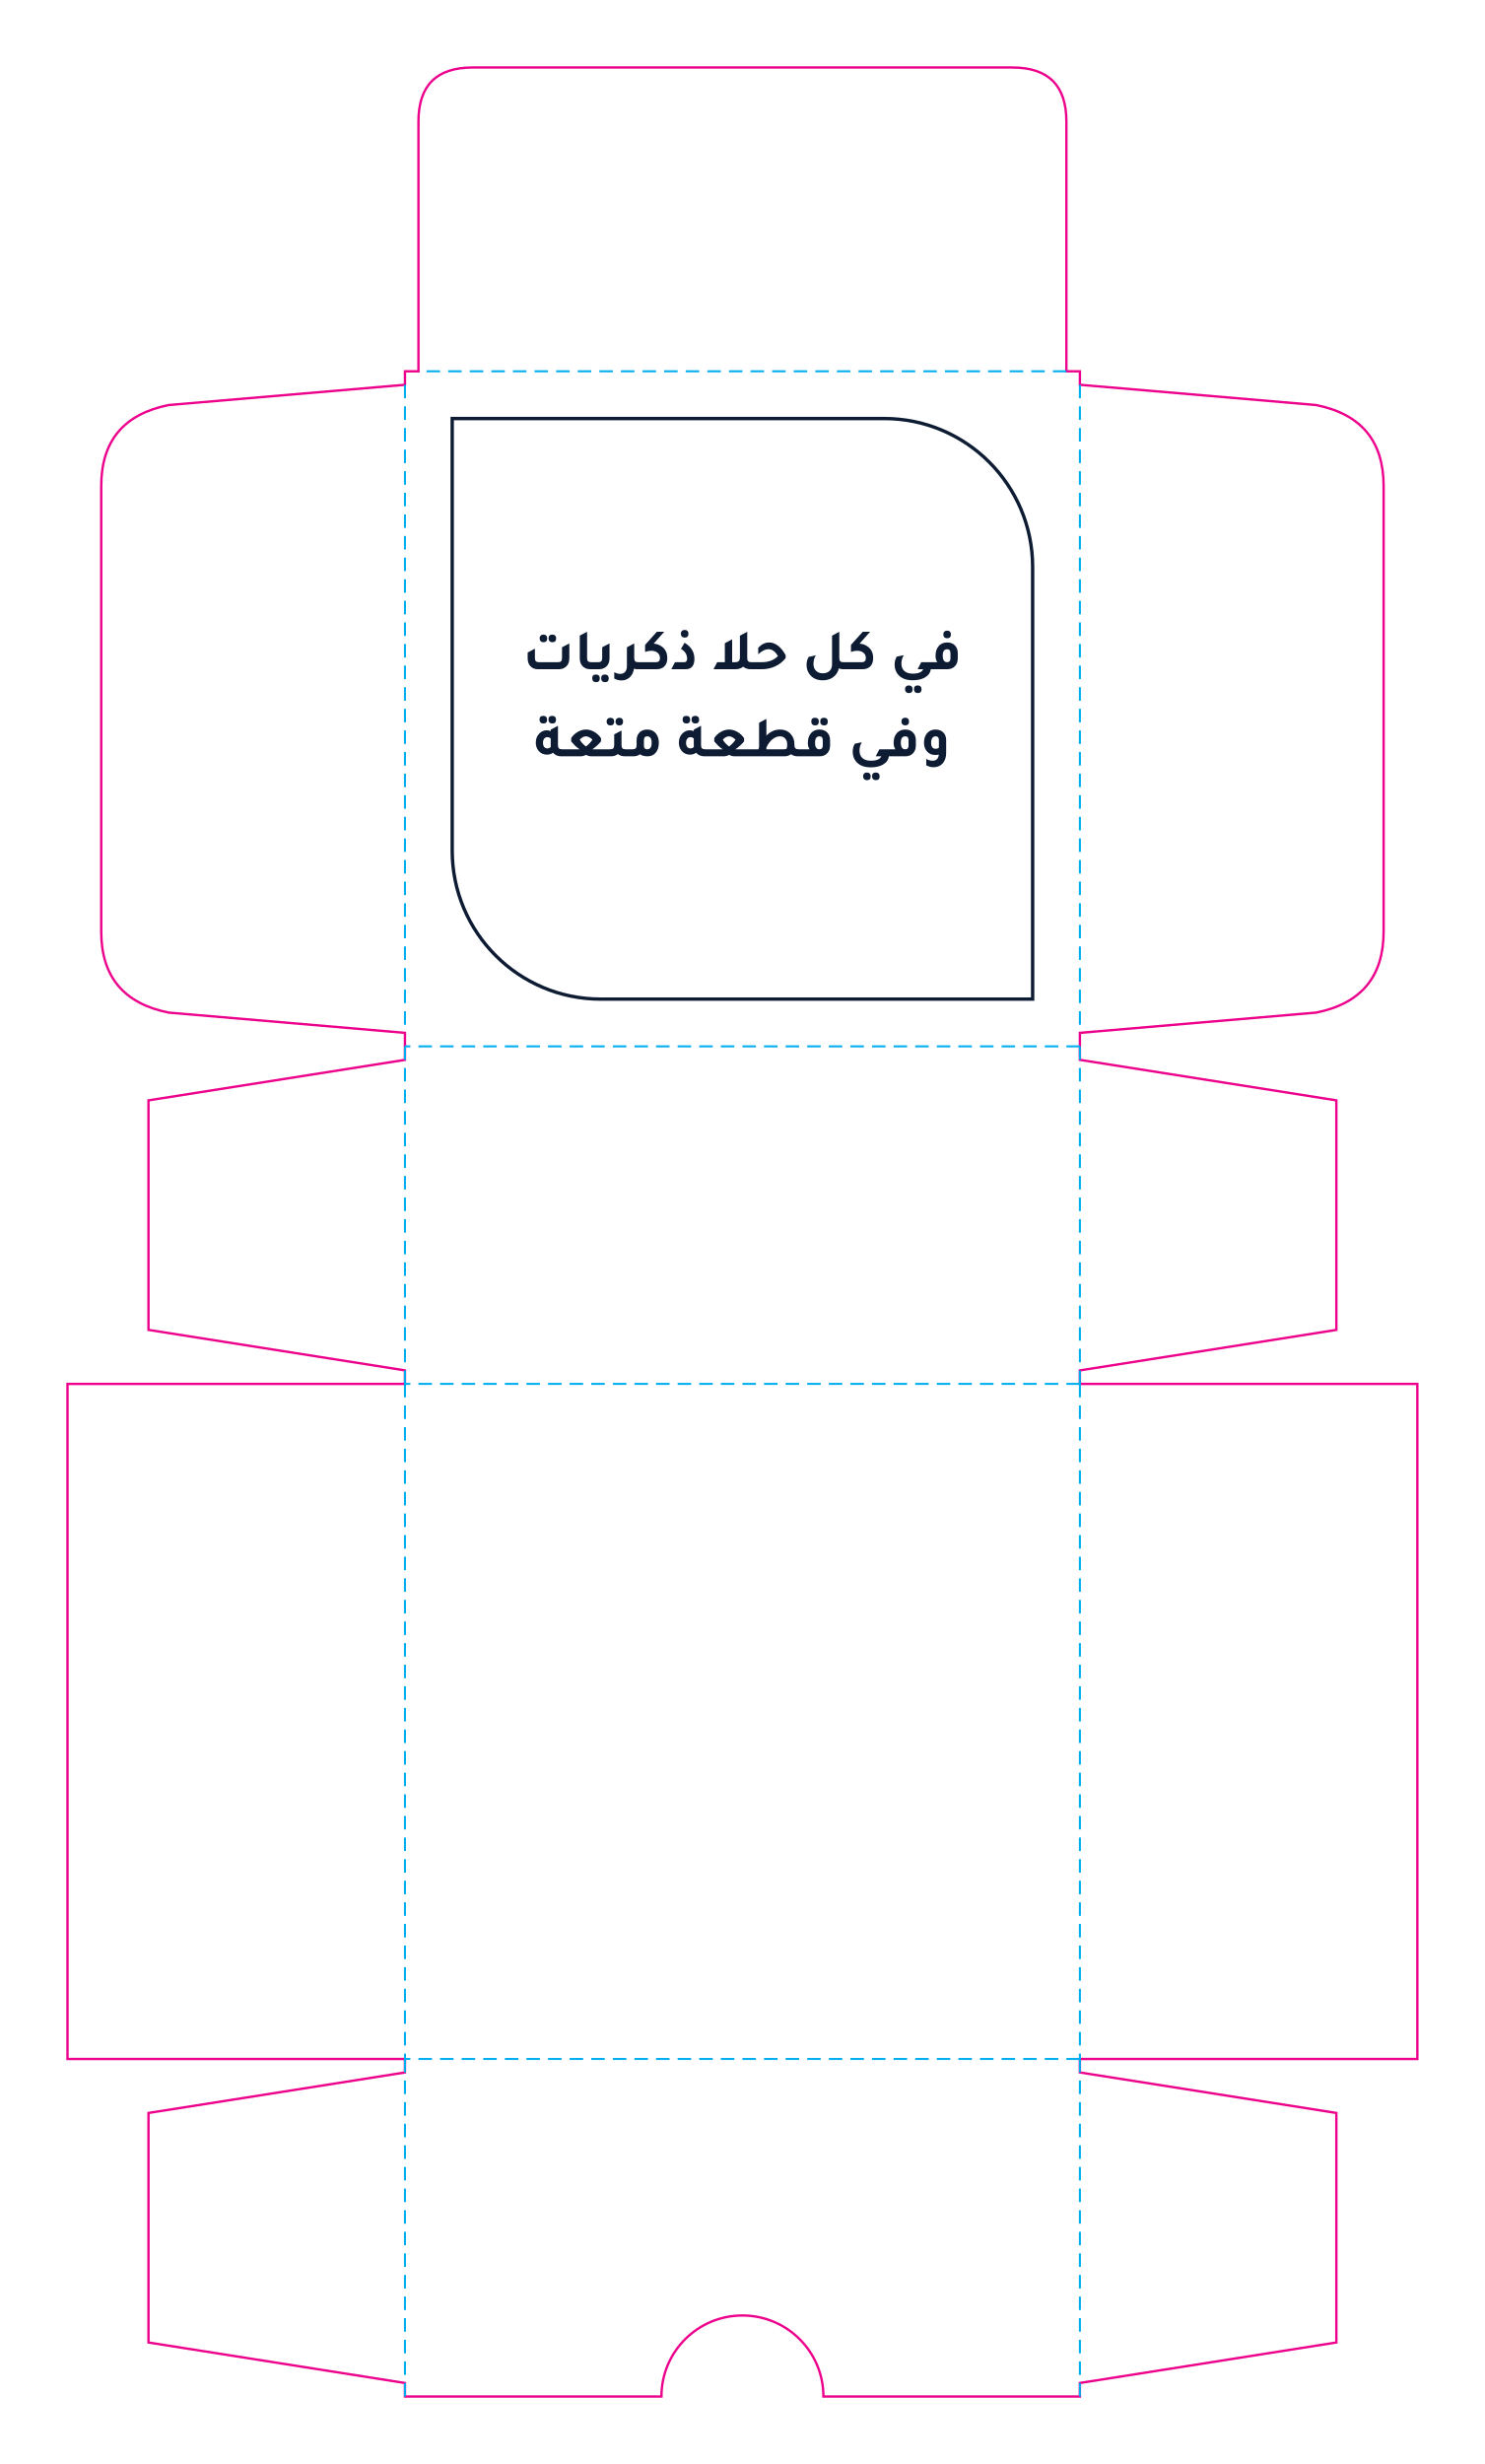
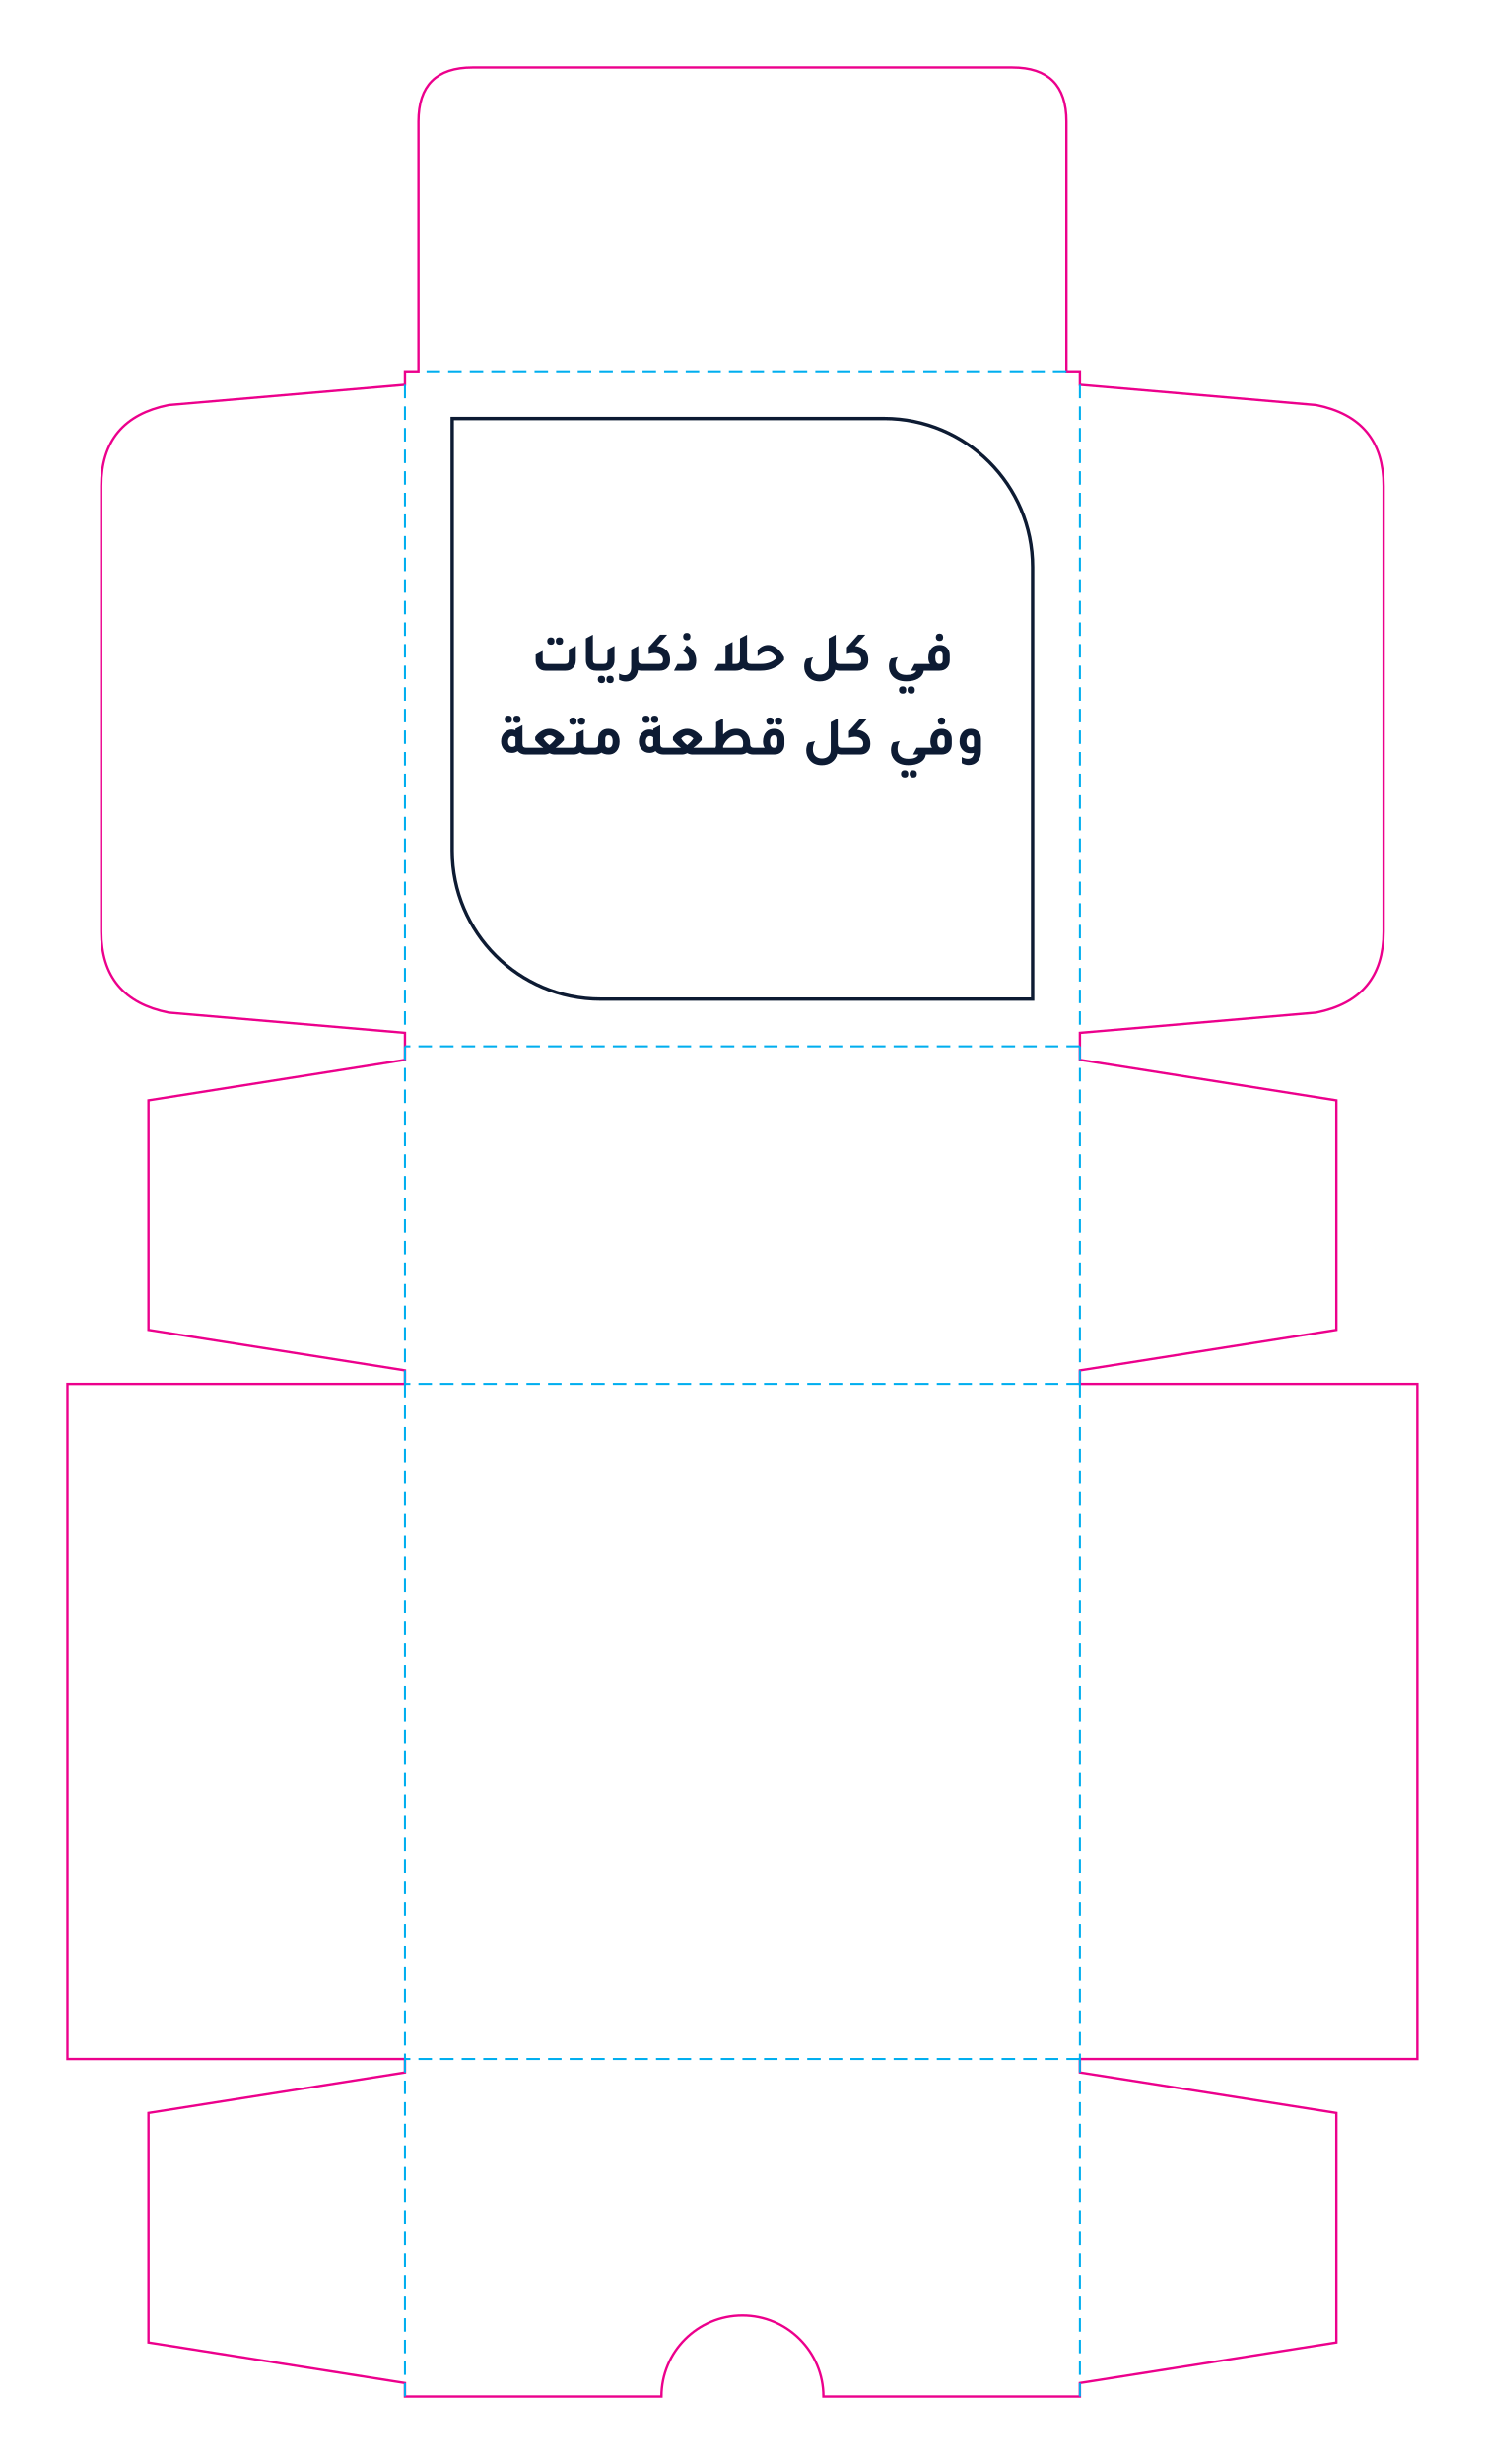
<svg xmlns="http://www.w3.org/2000/svg" width="220mm" height="365mm" viewBox="-60 -205 220 365">
  <g id="Inside_Lid_Artwork" transform="translate(0 -150)">
    <path d="M7 7 H71.0 A22 22 0 0 1 93.0 29 V93.0 H29 A22 22 0 0 1 7 71.0 Z" fill="none" stroke="#0D1B33" stroke-width=".5" />
-     <path d="M20.519 40.136Q20.261 40.136 20.106 39.977Q19.952 39.818 19.952 39.56Q19.952 39.31 20.106 39.155Q20.261 39.001 20.519 39.001Q20.777 39.001 20.928 39.151Q21.078 39.302 21.078 39.56Q21.078 40.136 20.519 40.136ZM21.844 40.136Q21.586 40.136 21.431 39.981Q21.276 39.826 21.276 39.56Q21.276 39.001 21.844 39.001Q22.102 39.001 22.252 39.151Q22.403 39.302 22.403 39.56Q22.403 40.136 21.844 40.136ZM19.694 44.135Q18.963 44.135 18.55 43.645Q18.18 43.215 18.18 42.535V41.658L19.255 41.09V42.466Q19.255 42.81 19.397 42.952Q19.539 43.094 19.866 43.094H22.669Q22.996 43.094 23.134 42.948Q23.271 42.802 23.271 42.466V40.884L24.355 40.316V42.535Q24.355 43.318 23.865 43.756Q23.435 44.135 22.764 44.135Z M27.485 44.135Q26.703 44.135 26.273 43.636Q25.903 43.206 25.903 42.527V39.155L26.986 38.588V42.475Q26.986 42.81 27.124 42.952Q27.262 43.094 27.588 43.094H28.362V44.135Z M27.846 44.135V43.094H28.62Q28.947 43.094 29.085 42.952Q29.222 42.81 29.222 42.475V40.884L30.306 40.316V42.527Q30.306 43.309 29.824 43.748Q29.403 44.135 28.724 44.135ZM28.311 46.053Q28.053 46.053 27.898 45.898Q27.743 45.743 27.743 45.476Q27.743 44.917 28.311 44.917Q28.569 44.917 28.719 45.068Q28.87 45.218 28.87 45.476Q28.87 46.053 28.311 46.053ZM29.635 46.053Q29.377 46.053 29.222 45.898Q29.068 45.743 29.068 45.476Q29.068 44.917 29.635 44.917Q29.893 44.917 30.044 45.068Q30.194 45.218 30.194 45.476Q30.194 46.053 29.635 46.053Z M34.572 43.094H35.346V44.135H34.468Q34.176 44.135 33.927 44.057Q33.815 44.883 33.264 45.365Q32.766 45.795 32.069 45.795Q31.527 45.795 31.011 45.519V44.573Q31.458 44.823 31.888 44.823Q32.361 44.823 32.624 44.518Q32.886 44.212 32.886 43.67V40.884L33.591 40.514L33.961 40.316V40.325L33.97 40.316V42.475Q33.97 42.81 34.107 42.952Q34.245 43.094 34.572 43.094Z M36.851 40.342Q37.496 40.394 37.986 40.729Q38.863 41.323 38.863 42.441V42.552Q38.863 43.326 38.381 43.765Q37.96 44.135 37.289 44.135H34.83V43.094H37.177Q37.779 43.094 37.779 42.501V42.449Q37.779 41.985 37.422 41.692Q37.066 41.4 36.489 41.4Q36.059 41.4 35.578 41.572V40.531L37.324 38.588H38.416Z M41.443 39.448Q41.185 39.448 41.03 39.293Q40.875 39.138 40.875 38.872Q40.875 38.622 41.03 38.467Q41.185 38.313 41.443 38.313Q41.701 38.313 41.852 38.463Q42.002 38.614 42.002 38.872Q42.002 39.448 41.443 39.448ZM39.465 44.135 40.007 43.094H41.366Q41.804 43.094 41.804 42.587Q41.804 41.632 40.893 41.125L41.426 40.213Q42.888 41.073 42.888 42.604Q42.888 44.135 41.563 44.135Z M51.316 43.094H52.09V44.135H51.213Q50.542 44.135 50.12 43.756Q49.647 44.135 48.959 44.135H45.717L46.259 43.094H47.394V40.282L48.478 39.706V43.094H48.899Q49.295 43.094 49.463 42.922Q49.63 42.75 49.63 42.337V39.164L50.714 38.588V42.475Q50.714 42.81 50.851 42.952Q50.989 43.094 51.316 43.094Z M51.574 44.135V43.094H52.855Q54.369 43.094 55.263 42.191Q54.678 41.168 53.844 41.168Q53.156 41.168 52.339 41.916V40.961Q53.062 40.17 53.973 40.17Q54.644 40.17 55.28 40.66Q55.917 41.151 56.407 42.054V42.484Q55.788 43.275 54.863 43.705Q53.939 44.135 52.847 44.135Z M64.955 43.094H65.85V44.135H64.852Q64.594 44.135 64.285 44.006Q64.095 44.857 63.399 45.347Q62.771 45.777 61.911 45.777Q60.69 45.777 60.019 44.969Q59.503 44.35 59.503 43.498Q59.503 42.828 59.813 42.312L60.879 42.071Q60.526 42.63 60.526 43.352Q60.526 43.989 60.901 44.363Q61.275 44.737 61.911 44.737Q62.539 44.737 62.909 44.384Q63.278 44.032 63.278 43.421V39.164L64.353 38.588V42.475Q64.353 42.81 64.491 42.952Q64.629 43.094 64.955 43.094Z M67.355 40.342Q68 40.394 68.49 40.729Q69.367 41.323 69.367 42.441V42.552Q69.367 43.326 68.886 43.765Q68.464 44.135 67.793 44.135H65.334V43.094H67.682Q68.284 43.094 68.284 42.501V42.449Q68.284 41.985 67.927 41.692Q67.57 41.4 66.994 41.4Q66.564 41.4 66.082 41.572V40.531L67.828 38.588H68.92Z M77.907 44.135Q77.804 44.926 77.013 45.373Q76.299 45.769 75.232 45.769Q73.805 45.769 73.082 44.952Q72.549 44.341 72.549 43.455Q72.549 42.776 72.867 42.269L73.899 42.054Q73.555 42.638 73.555 43.283Q73.555 44.006 73.985 44.393Q74.415 44.788 75.232 44.788Q76.505 44.788 76.78 44.135H75.955L76.497 43.094H77.933V44.135ZM74.656 47.669Q74.398 47.669 74.243 47.51Q74.089 47.351 74.089 47.093Q74.089 46.844 74.243 46.689Q74.398 46.534 74.656 46.534Q74.914 46.534 75.065 46.685Q75.215 46.835 75.215 47.093Q75.215 47.669 74.656 47.669ZM75.981 47.669Q75.723 47.669 75.568 47.515Q75.413 47.36 75.413 47.093Q75.413 46.534 75.981 46.534Q76.239 46.534 76.389 46.685Q76.54 46.835 76.54 47.093Q76.54 47.669 75.981 47.669Z M80.332 39.551Q80.074 39.551 79.919 39.396Q79.765 39.241 79.765 38.975Q79.765 38.725 79.919 38.571Q80.074 38.416 80.332 38.416Q80.59 38.416 80.741 38.566Q80.891 38.717 80.891 38.975Q80.891 39.551 80.332 39.551ZM77.494 44.135V43.094H78.879Q78.612 42.724 78.612 42.148Q78.612 41.202 79.128 40.652Q79.593 40.17 80.341 40.17Q81.106 40.17 81.528 40.66Q81.906 41.082 81.906 41.761V42.535Q81.897 43.275 81.467 43.705Q81.046 44.135 80.324 44.135ZM80.822 41.744Q80.822 41.176 80.341 41.176Q79.679 41.176 79.679 42.114Q79.679 43.094 80.315 43.094Q80.822 43.094 80.822 42.544Z" fill="#0D1B33" />
-     <path d="M20.502 52.176Q20.244 52.176 20.089 52.021Q19.934 51.866 19.934 51.6Q19.934 51.041 20.502 51.041Q20.76 51.041 20.91 51.191Q21.061 51.342 21.061 51.6Q21.061 52.176 20.502 52.176ZM21.826 52.176Q21.568 52.176 21.414 52.021Q21.259 51.866 21.259 51.6Q21.259 51.041 21.826 51.041Q22.084 51.041 22.235 51.191Q22.385 51.342 22.385 51.6Q22.385 52.176 21.826 52.176ZM23.28 55.994H24.054V57.035H23.177Q22.377 57.035 21.938 56.502Q21.568 56.785 21.035 56.785Q20.244 56.785 19.771 56.192Q19.384 55.702 19.384 55.014Q19.384 54.162 19.934 53.629Q20.399 53.182 21.009 53.182Q21.328 53.182 21.594 53.302V53.079L22.669 52.511V55.375Q22.669 55.71 22.811 55.852Q22.953 55.994 23.28 55.994ZM21.594 54.386Q21.371 54.197 21.087 54.197Q20.803 54.197 20.627 54.429Q20.45 54.661 20.45 55.04Q20.45 55.418 20.622 55.642Q20.794 55.865 21.095 55.865Q21.422 55.865 21.603 55.642Q21.594 55.573 21.594 55.427Z M27.76 55.994H30.125L30.143 57.035H27.657Q27.219 57.035 26.832 56.82Q26.427 57.035 26.006 57.035H23.538V55.994H25.877Q25.49 55.728 25.232 55.487Q25.086 55.358 24.785 55.005Q24.69 54.893 24.63 54.825V54.334Q25.008 53.758 25.606 53.414Q26.204 53.07 26.832 53.07Q27.451 53.07 28.053 53.419Q28.655 53.767 29.05 54.352V54.825Q28.474 55.521 27.76 55.994ZM26.823 55.581Q27.468 55.074 27.778 54.558Q27.262 54.076 26.806 54.076Q26.367 54.076 25.894 54.558Q26.23 55.151 26.823 55.581Z M30.444 52.46Q30.186 52.46 30.031 52.305Q29.876 52.15 29.876 51.883Q29.876 51.634 30.031 51.479Q30.186 51.324 30.444 51.324Q30.702 51.324 30.852 51.475Q31.003 51.625 31.003 51.883Q31.003 52.46 30.444 52.46ZM31.759 52.46Q31.501 52.46 31.347 52.3Q31.192 52.141 31.192 51.883Q31.192 51.634 31.351 51.479Q31.51 51.324 31.759 51.324Q32.017 51.324 32.168 51.475Q32.318 51.625 32.318 51.883Q32.318 52.46 31.759 52.46ZM32.688 55.994H33.462V57.035H32.585Q31.957 57.035 31.544 56.699Q31.132 57.035 30.504 57.035H29.627V55.994H30.401Q30.727 55.994 30.865 55.852Q31.003 55.71 31.003 55.375V53.784L32.086 53.216V55.375Q32.086 55.71 32.224 55.852Q32.361 55.994 32.688 55.994Z M34.322 54.661Q34.322 53.887 34.804 53.449Q35.225 53.07 35.887 53.07Q36.739 53.07 37.212 53.698Q37.616 54.223 37.616 55.048Q37.616 56.003 37.109 56.553Q36.653 57.035 35.948 57.035Q35.26 57.035 34.821 56.734Q34.408 57.035 33.823 57.035H32.946V55.994H33.72Q34.047 55.994 34.185 55.852Q34.322 55.71 34.322 55.375ZM35.406 55.513Q35.406 55.994 35.913 55.994Q36.55 55.994 36.55 55.014Q36.55 54.076 35.887 54.076Q35.406 54.076 35.406 54.644Z M41.701 52.176Q41.443 52.176 41.288 52.021Q41.133 51.866 41.133 51.6Q41.133 51.041 41.701 51.041Q41.959 51.041 42.11 51.191Q42.26 51.342 42.26 51.6Q42.26 52.176 41.701 52.176ZM43.025 52.176Q42.767 52.176 42.613 52.021Q42.458 51.866 42.458 51.6Q42.458 51.041 43.025 51.041Q43.283 51.041 43.434 51.191Q43.584 51.342 43.584 51.6Q43.584 52.176 43.025 52.176ZM44.479 55.994H45.253V57.035H44.376Q43.576 57.035 43.137 56.502Q42.767 56.785 42.234 56.785Q41.443 56.785 40.97 56.192Q40.583 55.702 40.583 55.014Q40.583 54.162 41.133 53.629Q41.598 53.182 42.208 53.182Q42.527 53.182 42.793 53.302V53.079L43.868 52.511V55.375Q43.868 55.71 44.01 55.852Q44.152 55.994 44.479 55.994ZM42.793 54.386Q42.57 54.197 42.286 54.197Q42.002 54.197 41.826 54.429Q41.649 54.661 41.649 55.04Q41.649 55.418 41.821 55.642Q41.993 55.865 42.294 55.865Q42.621 55.865 42.802 55.642Q42.793 55.573 42.793 55.427Z M48.959 55.994H51.324L51.342 57.035H48.856Q48.418 57.035 48.031 56.82Q47.626 57.035 47.205 57.035H44.737V55.994H47.076Q46.689 55.728 46.431 55.487Q46.285 55.358 45.984 55.005Q45.889 54.893 45.829 54.825V54.334Q46.207 53.758 46.805 53.414Q47.403 53.07 48.031 53.07Q48.65 53.07 49.252 53.419Q49.854 53.767 50.249 54.352V54.825Q49.673 55.521 48.959 55.994ZM48.022 55.581Q48.667 55.074 48.977 54.558Q48.461 54.076 48.005 54.076Q47.566 54.076 47.093 54.558Q47.429 55.151 48.022 55.581Z M58.316 55.994H59.09V57.035H58.213Q57.594 57.035 57.198 56.717Q56.803 57.035 56.209 57.035H50.826V55.994H52.365L52.468 55.702V52.064L53.552 51.488V53.965Q54.429 53.07 55.564 53.07Q56.588 53.07 57.19 53.775Q57.706 54.369 57.706 55.246V55.427Q57.706 55.994 58.316 55.994ZM56.166 55.994Q56.45 55.994 56.54 55.882Q56.631 55.771 56.631 55.409V55.246Q56.631 54.73 56.334 54.403Q56.037 54.076 55.573 54.076Q54.979 54.076 54.442 54.515Q53.904 54.954 53.552 55.728V55.994Z M60.767 52.46Q60.509 52.46 60.354 52.305Q60.2 52.15 60.2 51.883Q60.2 51.324 60.767 51.324Q61.025 51.324 61.176 51.475Q61.326 51.625 61.326 51.883Q61.326 52.46 60.767 52.46ZM62.092 52.46Q61.834 52.46 61.679 52.305Q61.524 52.15 61.524 51.883Q61.524 51.324 62.092 51.324Q62.35 51.324 62.5 51.475Q62.651 51.625 62.651 51.883Q62.651 52.46 62.092 52.46ZM58.574 57.035V55.994H59.95Q59.692 55.616 59.692 55.048Q59.692 54.102 60.208 53.552Q60.673 53.07 61.421 53.07Q62.186 53.07 62.608 53.56Q62.986 53.982 62.986 54.661V55.435Q62.977 56.175 62.547 56.605Q62.126 57.035 61.404 57.035ZM61.902 54.644Q61.902 54.076 61.421 54.076Q60.759 54.076 60.759 55.014Q60.759 55.994 61.395 55.994Q61.902 55.994 61.902 55.444Z M71.698 57.035Q71.595 57.826 70.803 58.273Q70.09 58.669 69.023 58.669Q67.596 58.669 66.873 57.852Q66.34 57.241 66.34 56.355Q66.34 55.676 66.658 55.169L67.69 54.954Q67.346 55.538 67.346 56.183Q67.346 56.906 67.776 57.293Q68.206 57.688 69.023 57.688Q70.296 57.688 70.571 57.035H69.746L70.287 55.994H71.724V57.035ZM68.447 60.569Q68.189 60.569 68.034 60.41Q67.879 60.251 67.879 59.993Q67.879 59.744 68.034 59.589Q68.189 59.434 68.447 59.434Q68.705 59.434 68.856 59.585Q69.006 59.735 69.006 59.993Q69.006 60.569 68.447 60.569ZM69.771 60.569Q69.513 60.569 69.359 60.415Q69.204 60.26 69.204 59.993Q69.204 59.434 69.771 59.434Q70.029 59.434 70.18 59.585Q70.33 59.735 70.33 59.993Q70.33 60.569 69.771 60.569Z M74.123 52.451Q73.865 52.451 73.71 52.296Q73.555 52.141 73.555 51.875Q73.555 51.625 73.71 51.471Q73.865 51.316 74.123 51.316Q74.381 51.316 74.531 51.466Q74.682 51.617 74.682 51.875Q74.682 52.451 74.123 52.451ZM71.285 57.035V55.994H72.67Q72.403 55.624 72.403 55.048Q72.403 54.102 72.919 53.552Q73.383 53.07 74.132 53.07Q74.897 53.07 75.318 53.56Q75.697 53.982 75.697 54.661V55.435Q75.688 56.175 75.258 56.605Q74.837 57.035 74.114 57.035ZM74.613 54.644Q74.613 54.076 74.132 54.076Q73.469 54.076 73.469 55.014Q73.469 55.994 74.106 55.994Q74.613 55.994 74.613 55.444Z M79.102 56.785Q78.836 56.837 78.552 56.837Q77.761 56.837 77.288 56.244Q76.901 55.745 76.901 55.04Q76.901 54.094 77.417 53.552Q77.873 53.07 78.621 53.07Q79.386 53.07 79.816 53.56Q80.186 53.982 80.186 54.661V56.502Q80.186 57.516 79.653 58.101Q79.154 58.652 78.294 58.652Q77.752 58.652 77.236 58.359V57.422Q77.701 57.688 78.165 57.688Q78.999 57.688 79.102 56.785ZM79.111 54.644Q79.111 54.076 78.621 54.076Q78.311 54.076 78.135 54.326Q77.959 54.575 77.959 55.005Q77.959 55.917 78.612 55.917Q78.956 55.917 79.111 55.745Z" fill="#0D1B33" />
+     <path d="M21.621 40.504Q21.372 40.504 21.223 40.351Q21.074 40.198 21.074 39.95Q21.074 39.71 21.223 39.561Q21.372 39.412 21.621 39.412Q21.869 39.412 22.014 39.556Q22.159 39.701 22.159 39.95Q22.159 40.504 21.621 40.504ZM22.895 40.504Q22.647 40.504 22.498 40.355Q22.349 40.206 22.349 39.95Q22.349 39.412 22.895 39.412Q23.144 39.412 23.289 39.556Q23.434 39.701 23.434 39.95Q23.434 40.504 22.895 40.504ZM20.826 44.354Q20.122 44.354 19.725 43.882Q19.369 43.468 19.369 42.814V41.97L20.404 41.423V42.748Q20.404 43.079 20.54 43.216Q20.677 43.352 20.991 43.352H23.69Q24.005 43.352 24.137 43.211Q24.27 43.071 24.27 42.748V41.225L25.313 40.678V42.814Q25.313 43.567 24.841 43.99Q24.427 44.354 23.781 44.354Z M28.326 44.354Q27.573 44.354 27.159 43.874Q26.803 43.46 26.803 42.806V39.561L27.846 39.014V42.756Q27.846 43.079 27.979 43.216Q28.111 43.352 28.426 43.352H29.171V44.354Z M28.674 44.354V43.352H29.419Q29.734 43.352 29.866 43.216Q29.999 43.079 29.999 42.756V41.225L31.042 40.678V42.806Q31.042 43.559 30.578 43.981Q30.172 44.354 29.518 44.354ZM29.121 46.2Q28.873 46.2 28.724 46.051Q28.575 45.902 28.575 45.645Q28.575 45.107 29.121 45.107Q29.369 45.107 29.514 45.252Q29.659 45.397 29.659 45.645Q29.659 46.2 29.121 46.2ZM30.396 46.2Q30.148 46.2 29.999 46.051Q29.85 45.902 29.85 45.645Q29.85 45.107 30.396 45.107Q30.644 45.107 30.789 45.252Q30.934 45.397 30.934 45.645Q30.934 46.2 30.396 46.2Z M35.148 43.352H35.893V44.354H35.049Q34.767 44.354 34.527 44.279Q34.419 45.074 33.89 45.538Q33.409 45.952 32.739 45.952Q32.217 45.952 31.721 45.687V44.776Q32.151 45.016 32.565 45.016Q33.02 45.016 33.273 44.722Q33.525 44.428 33.525 43.907V41.225L34.204 40.869L34.56 40.678V40.686L34.568 40.678V42.756Q34.568 43.079 34.701 43.216Q34.833 43.352 35.148 43.352Z M37.342 40.703Q37.963 40.753 38.435 41.076Q39.279 41.647 39.279 42.723V42.831Q39.279 43.576 38.815 43.998Q38.41 44.354 37.764 44.354H35.396V43.352H37.656Q38.236 43.352 38.236 42.781V42.731Q38.236 42.284 37.892 42.003Q37.549 41.721 36.994 41.721Q36.58 41.721 36.117 41.887V40.885L37.797 39.014H38.849Z M41.763 39.842Q41.514 39.842 41.365 39.693Q41.216 39.544 41.216 39.287Q41.216 39.047 41.365 38.898Q41.514 38.749 41.763 38.749Q42.011 38.749 42.156 38.894Q42.301 39.039 42.301 39.287Q42.301 39.842 41.763 39.842ZM39.859 44.354 40.38 43.352H41.688Q42.11 43.352 42.11 42.864Q42.11 41.945 41.233 41.456L41.746 40.579Q43.154 41.407 43.154 42.88Q43.154 44.354 41.879 44.354Z M51.267 43.352H52.012V44.354H51.167Q50.522 44.354 50.116 43.99Q49.661 44.354 48.998 44.354H45.877L46.399 43.352H47.492V40.645L48.535 40.09V43.352H48.94Q49.321 43.352 49.483 43.187Q49.644 43.021 49.644 42.624V39.569L50.687 39.014V42.756Q50.687 43.079 50.82 43.216Q50.952 43.352 51.267 43.352Z M51.515 44.354V43.352H52.749Q54.206 43.352 55.067 42.483Q54.504 41.498 53.701 41.498Q53.038 41.498 52.252 42.218V41.299Q52.947 40.537 53.825 40.537Q54.471 40.537 55.083 41.009Q55.696 41.481 56.168 42.35V42.764Q55.572 43.526 54.682 43.94Q53.792 44.354 52.74 44.354Z M64.397 43.352H65.258V44.354H64.297Q64.049 44.354 63.751 44.23Q63.569 45.049 62.898 45.521Q62.294 45.935 61.466 45.935Q60.29 45.935 59.645 45.157Q59.148 44.561 59.148 43.741Q59.148 43.096 59.446 42.599L60.473 42.367Q60.133 42.905 60.133 43.601Q60.133 44.213 60.493 44.573Q60.853 44.933 61.466 44.933Q62.07 44.933 62.426 44.594Q62.782 44.255 62.782 43.667V39.569L63.817 39.014V42.756Q63.817 43.079 63.95 43.216Q64.082 43.352 64.397 43.352Z M66.706 40.703Q67.327 40.753 67.799 41.076Q68.644 41.647 68.644 42.723V42.831Q68.644 43.576 68.18 43.998Q67.774 44.354 67.129 44.354H64.761V43.352H67.021Q67.601 43.352 67.601 42.781V42.731Q67.601 42.284 67.257 42.003Q66.913 41.721 66.359 41.721Q65.945 41.721 65.481 41.887V40.885L67.162 39.014H68.213Z M76.864 44.354Q76.765 45.116 76.003 45.546Q75.316 45.927 74.29 45.927Q72.915 45.927 72.22 45.14Q71.707 44.553 71.707 43.7Q71.707 43.046 72.013 42.557L73.007 42.35Q72.675 42.913 72.675 43.534Q72.675 44.23 73.089 44.602Q73.503 44.983 74.29 44.983Q75.515 44.983 75.78 44.354H74.985L75.507 43.352H76.889V44.354ZM73.735 47.756Q73.487 47.756 73.338 47.603Q73.189 47.45 73.189 47.202Q73.189 46.962 73.338 46.813Q73.487 46.664 73.735 46.664Q73.983 46.664 74.128 46.809Q74.273 46.953 74.273 47.202Q74.273 47.756 73.735 47.756ZM75.01 47.756Q74.762 47.756 74.613 47.607Q74.464 47.458 74.464 47.202Q74.464 46.664 75.01 46.664Q75.258 46.664 75.403 46.809Q75.548 46.953 75.548 47.202Q75.548 47.756 75.01 47.756Z M79.199 39.941Q78.951 39.941 78.802 39.792Q78.653 39.643 78.653 39.387Q78.653 39.147 78.802 38.998Q78.951 38.849 79.199 38.849Q79.447 38.849 79.592 38.993Q79.737 39.138 79.737 39.387Q79.737 39.941 79.199 39.941ZM76.467 44.354V43.352H77.8Q77.543 42.996 77.543 42.442Q77.543 41.531 78.04 41.001Q78.487 40.537 79.207 40.537Q79.944 40.537 80.35 41.009Q80.714 41.415 80.714 42.069V42.814Q80.706 43.526 80.292 43.94Q79.886 44.354 79.191 44.354ZM79.671 42.052Q79.671 41.506 79.207 41.506Q78.57 41.506 78.57 42.408Q78.57 43.352 79.182 43.352Q79.671 43.352 79.671 42.822Z" fill="#0D1B33" />
+     <path d="M15.325 52.095Q15.076 52.095 14.927 51.945Q14.778 51.796 14.778 51.54Q14.778 51.002 15.325 51.002Q15.573 51.002 15.718 51.147Q15.863 51.291 15.863 51.54Q15.863 52.095 15.325 52.095ZM16.6 52.095Q16.351 52.095 16.202 51.945Q16.053 51.796 16.053 51.54Q16.053 51.002 16.6 51.002Q16.848 51.002 16.993 51.147Q17.138 51.291 17.138 51.54Q17.138 52.095 16.6 52.095ZM17.999 55.77H18.744V56.772H17.899Q17.129 56.772 16.707 56.259Q16.351 56.532 15.838 56.532Q15.076 56.532 14.621 55.961Q14.248 55.489 14.248 54.826Q14.248 54.007 14.778 53.494Q15.225 53.063 15.813 53.063Q16.119 53.063 16.376 53.179V52.964L17.411 52.417V55.174Q17.411 55.497 17.547 55.634Q17.684 55.77 17.999 55.77ZM16.376 54.222Q16.161 54.04 15.888 54.04Q15.614 54.04 15.445 54.264Q15.275 54.487 15.275 54.851Q15.275 55.216 15.44 55.431Q15.606 55.646 15.896 55.646Q16.21 55.646 16.384 55.431Q16.376 55.365 16.376 55.224Z M22.312 55.77H24.588L24.605 56.772H22.212Q21.79 56.772 21.418 56.565Q21.029 56.772 20.623 56.772H18.247V55.77H20.499Q20.126 55.514 19.878 55.282Q19.737 55.158 19.447 54.818Q19.356 54.711 19.298 54.644V54.172Q19.663 53.618 20.238 53.287Q20.813 52.956 21.418 52.956Q22.014 52.956 22.593 53.291Q23.173 53.626 23.554 54.189V54.644Q22.999 55.315 22.312 55.77ZM21.409 55.373Q22.03 54.884 22.328 54.388Q21.832 53.924 21.393 53.924Q20.971 53.924 20.515 54.388Q20.838 54.959 21.409 55.373Z M24.895 52.368Q24.646 52.368 24.497 52.219Q24.348 52.07 24.348 51.813Q24.348 51.573 24.497 51.424Q24.646 51.275 24.895 51.275Q25.143 51.275 25.288 51.42Q25.433 51.565 25.433 51.813Q25.433 52.368 24.895 52.368ZM26.161 52.368Q25.913 52.368 25.764 52.215Q25.615 52.061 25.615 51.813Q25.615 51.573 25.768 51.424Q25.921 51.275 26.161 51.275Q26.41 51.275 26.555 51.42Q26.7 51.565 26.7 51.813Q26.7 52.368 26.161 52.368ZM27.056 55.77H27.801V56.772H26.956Q26.352 56.772 25.954 56.449Q25.557 56.772 24.953 56.772H24.108V55.77H24.853Q25.168 55.77 25.3 55.634Q25.433 55.497 25.433 55.174V53.643L26.476 53.096V55.174Q26.476 55.497 26.608 55.634Q26.741 55.77 27.056 55.77Z M28.628 54.487Q28.628 53.742 29.092 53.32Q29.498 52.956 30.135 52.956Q30.955 52.956 31.41 53.56Q31.799 54.065 31.799 54.86Q31.799 55.779 31.311 56.308Q30.872 56.772 30.193 56.772Q29.531 56.772 29.109 56.482Q28.711 56.772 28.148 56.772H27.304V55.77H28.049Q28.364 55.77 28.496 55.634Q28.628 55.497 28.628 55.174ZM29.672 55.307Q29.672 55.77 30.16 55.77Q30.773 55.77 30.773 54.826Q30.773 53.924 30.135 53.924Q29.672 53.924 29.672 54.471Z M35.732 52.095Q35.483 52.095 35.334 51.945Q35.185 51.796 35.185 51.54Q35.185 51.002 35.732 51.002Q35.98 51.002 36.125 51.147Q36.27 51.291 36.27 51.54Q36.27 52.095 35.732 52.095ZM37.007 52.095Q36.758 52.095 36.609 51.945Q36.46 51.796 36.46 51.54Q36.46 51.002 37.007 51.002Q37.255 51.002 37.4 51.147Q37.545 51.291 37.545 51.54Q37.545 52.095 37.007 52.095ZM38.406 55.77H39.151V56.772H38.306Q37.536 56.772 37.114 56.259Q36.758 56.532 36.245 56.532Q35.483 56.532 35.028 55.961Q34.655 55.489 34.655 54.826Q34.655 54.007 35.185 53.494Q35.632 53.063 36.22 53.063Q36.526 53.063 36.783 53.179V52.964L37.818 52.417V55.174Q37.818 55.497 37.954 55.634Q38.091 55.77 38.406 55.77ZM36.783 54.222Q36.568 54.04 36.295 54.04Q36.021 54.04 35.852 54.264Q35.682 54.487 35.682 54.851Q35.682 55.216 35.848 55.431Q36.013 55.646 36.303 55.646Q36.617 55.646 36.791 55.431Q36.783 55.365 36.783 55.224Z M42.719 55.77H44.996L45.012 56.772H42.62Q42.197 56.772 41.825 56.565Q41.436 56.772 41.03 56.772H38.654V55.77H40.906Q40.533 55.514 40.285 55.282Q40.144 55.158 39.854 54.818Q39.763 54.711 39.705 54.644V54.172Q40.07 53.618 40.645 53.287Q41.22 52.956 41.825 52.956Q42.421 52.956 43 53.291Q43.58 53.626 43.961 54.189V54.644Q43.406 55.315 42.719 55.77ZM41.816 55.373Q42.437 54.884 42.735 54.388Q42.239 53.924 41.8 53.924Q41.378 53.924 40.922 54.388Q41.245 54.959 41.816 55.373Z M51.726 55.77H52.471V56.772H51.627Q51.031 56.772 50.65 56.466Q50.269 56.772 49.698 56.772H44.515V55.77H45.997L46.097 55.489V51.987L47.14 51.432V53.816Q47.984 52.956 49.077 52.956Q50.062 52.956 50.642 53.634Q51.138 54.206 51.138 55.05V55.224Q51.138 55.77 51.726 55.77ZM49.656 55.77Q49.93 55.77 50.017 55.663Q50.103 55.555 50.103 55.207V55.05Q50.103 54.553 49.818 54.239Q49.532 53.924 49.085 53.924Q48.514 53.924 47.997 54.346Q47.479 54.769 47.14 55.514V55.77Z M54.086 52.368Q53.837 52.368 53.688 52.219Q53.539 52.07 53.539 51.813Q53.539 51.275 54.086 51.275Q54.334 51.275 54.479 51.42Q54.624 51.565 54.624 51.813Q54.624 52.368 54.086 52.368ZM55.36 52.368Q55.112 52.368 54.963 52.219Q54.814 52.07 54.814 51.813Q54.814 51.275 55.36 51.275Q55.609 51.275 55.754 51.42Q55.899 51.565 55.899 51.813Q55.899 52.368 55.36 52.368ZM51.974 56.772V55.77H53.299Q53.051 55.406 53.051 54.86Q53.051 53.949 53.547 53.419Q53.994 52.956 54.715 52.956Q55.452 52.956 55.857 53.427Q56.221 53.833 56.221 54.487V55.232Q56.213 55.944 55.799 56.358Q55.394 56.772 54.698 56.772ZM55.178 54.471Q55.178 53.924 54.715 53.924Q54.077 53.924 54.077 54.826Q54.077 55.77 54.69 55.77Q55.178 55.77 55.178 55.24Z M64.699 55.77H65.56V56.772H64.6Q64.351 56.772 64.053 56.648Q63.871 57.467 63.2 57.939Q62.596 58.353 61.768 58.353Q60.593 58.353 59.947 57.575Q59.45 56.979 59.45 56.159Q59.45 55.514 59.748 55.017L60.775 54.785Q60.435 55.323 60.435 56.019Q60.435 56.631 60.795 56.991Q61.156 57.352 61.768 57.352Q62.373 57.352 62.729 57.012Q63.085 56.673 63.085 56.085V51.987L64.119 51.432V55.174Q64.119 55.497 64.252 55.634Q64.384 55.77 64.699 55.77Z M67.009 53.121Q67.63 53.171 68.101 53.494Q68.946 54.065 68.946 55.141V55.249Q68.946 55.994 68.482 56.416Q68.077 56.772 67.431 56.772H65.063V55.77H67.323Q67.903 55.77 67.903 55.199V55.149Q67.903 54.702 67.559 54.421Q67.216 54.139 66.661 54.139Q66.247 54.139 65.783 54.305V53.303L67.464 51.432H68.515Z M77.167 56.772Q77.067 57.534 76.306 57.964Q75.618 58.345 74.592 58.345Q73.218 58.345 72.522 57.558Q72.009 56.971 72.009 56.118Q72.009 55.464 72.315 54.976L73.309 54.769Q72.978 55.331 72.978 55.952Q72.978 56.648 73.392 57.02Q73.805 57.401 74.592 57.401Q75.817 57.401 76.082 56.772H75.287L75.809 55.77H77.191V56.772ZM74.037 60.175Q73.789 60.175 73.64 60.021Q73.491 59.868 73.491 59.62Q73.491 59.38 73.64 59.231Q73.789 59.082 74.037 59.082Q74.286 59.082 74.43 59.227Q74.575 59.372 74.575 59.62Q74.575 60.175 74.037 60.175ZM75.312 60.175Q75.064 60.175 74.915 60.026Q74.766 59.877 74.766 59.62Q74.766 59.082 75.312 59.082Q75.561 59.082 75.705 59.227Q75.85 59.372 75.85 59.62Q75.85 60.175 75.312 60.175Z M79.501 52.359Q79.253 52.359 79.104 52.21Q78.955 52.061 78.955 51.805Q78.955 51.565 79.104 51.416Q79.253 51.267 79.501 51.267Q79.75 51.267 79.894 51.412Q80.039 51.556 80.039 51.805Q80.039 52.359 79.501 52.359ZM76.769 56.772V55.77H78.102Q77.845 55.414 77.845 54.86Q77.845 53.949 78.342 53.419Q78.789 52.956 79.509 52.956Q80.246 52.956 80.652 53.427Q81.016 53.833 81.016 54.487V55.232Q81.008 55.944 80.594 56.358Q80.188 56.772 79.493 56.772ZM79.973 54.471Q79.973 53.924 79.509 53.924Q78.872 53.924 78.872 54.826Q78.872 55.77 79.485 55.77Q79.973 55.77 79.973 55.24Z M84.295 56.532Q84.038 56.582 83.765 56.582Q83.003 56.582 82.548 56.01Q82.175 55.53 82.175 54.851Q82.175 53.941 82.672 53.419Q83.111 52.956 83.831 52.956Q84.568 52.956 84.982 53.427Q85.338 53.833 85.338 54.487V56.259Q85.338 57.236 84.824 57.799Q84.344 58.328 83.516 58.328Q82.995 58.328 82.498 58.047V57.145Q82.945 57.401 83.392 57.401Q84.195 57.401 84.295 56.532ZM84.303 54.471Q84.303 53.924 83.831 53.924Q83.533 53.924 83.363 54.164Q83.194 54.404 83.194 54.818Q83.194 55.696 83.823 55.696Q84.154 55.696 84.303 55.53Z" fill="#0D1B33" />
  </g>
  <g id="Dieline_DoNotPrint" transform="translate(100 0) scale(-1 1)">
    <path d="M10 -195 H90 Q98 -195 98 -187 V-150 H100 V-148 L135 -145 Q145 -143 145 -133 V-67 Q145 -57 135 -55 L100 -52 V-50 L100 -48 L138 -42 V-8 L100 -2 V0 H150 V100 H100 V102 L138 108 V142 L100 148 V150 H62 A12 12 0 0 0 38 150 H0 V148 L-38 142 V108 L0 102 V100 H-50 V0 H0 V-2 L-38 -8 V-42 L0 -48 V-50 V-52 L-35 -55 Q-45 -57 -45 -67 V-133 Q-45 -143 -35 -145 L0 -148 V-150 H2 V-187 Q2 -195 10 -195 Z" fill="none" stroke="#EC008C" stroke-width=".35" />
    <path d="M0 0 H100 M0 100 H100 M0 0 V100 M100 0 V100 M0 -50 H100 M2 -150 H98 M0 100 V150 M100 100 V150 M0 -50 V0 M100 -50 V0 M0 -148 V-52 M100 -148 V-52" fill="none" stroke="#00AEEF" stroke-width=".3" stroke-dasharray="2 1.2" />
  </g>
</svg>
